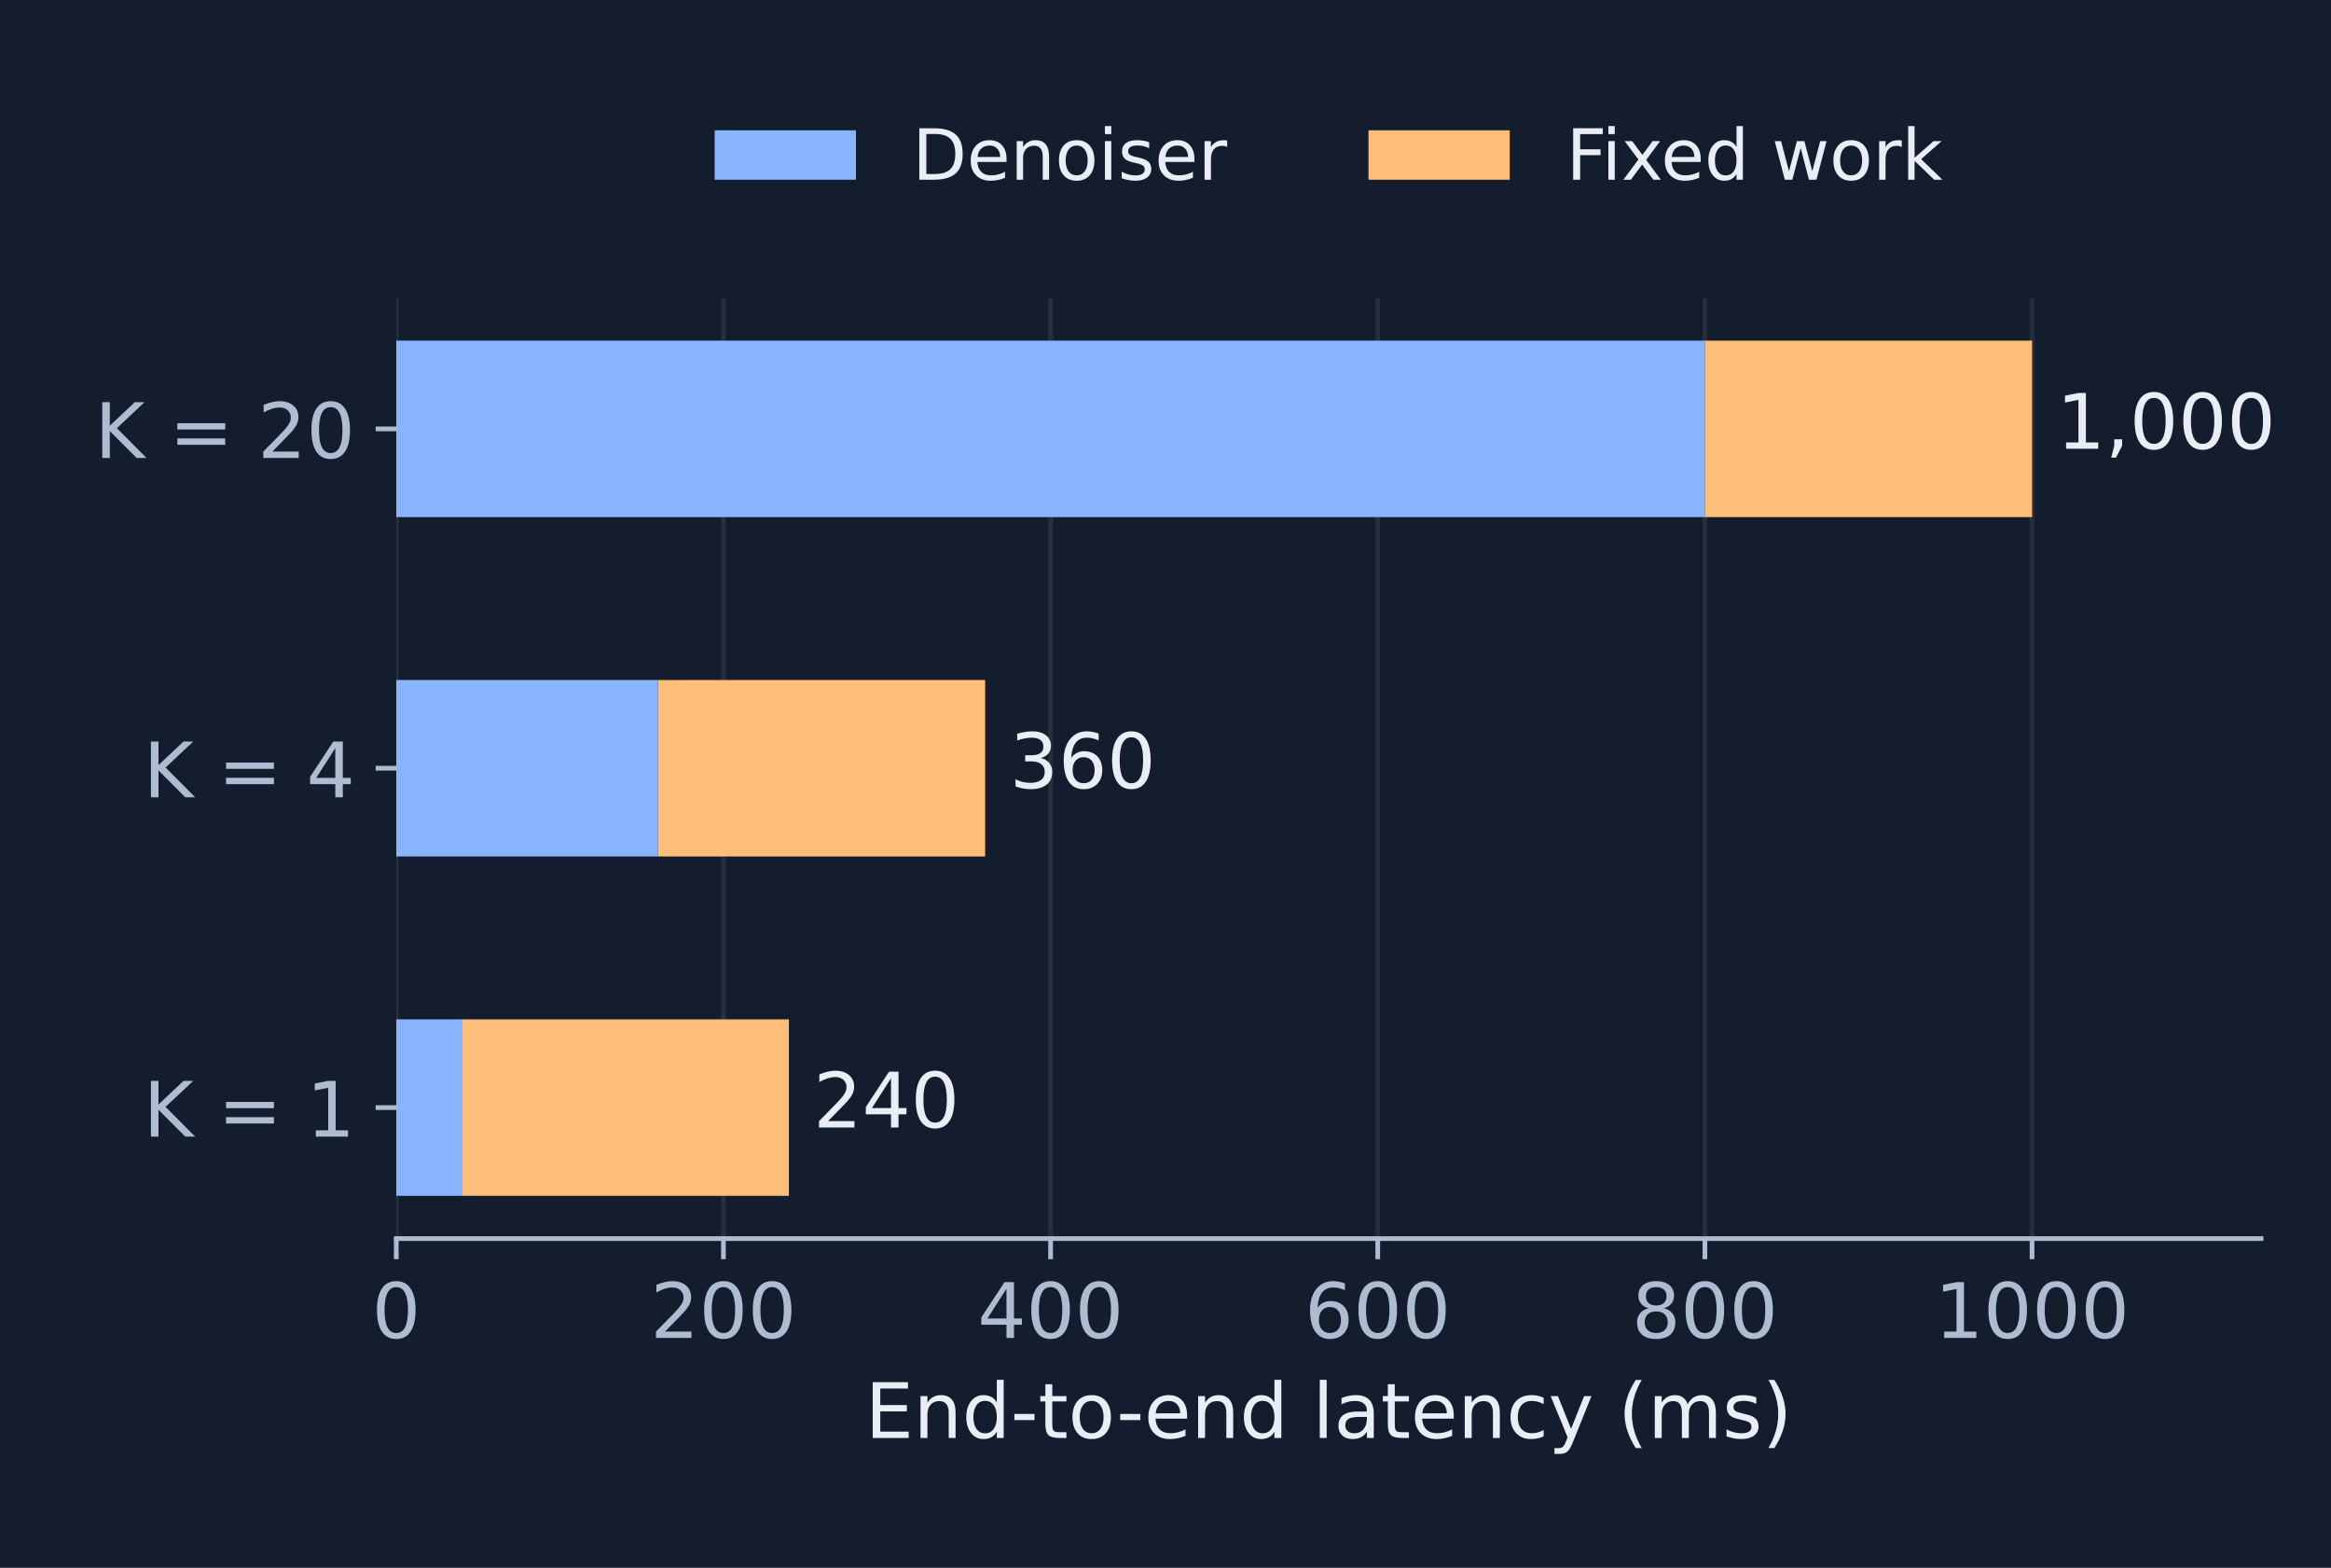
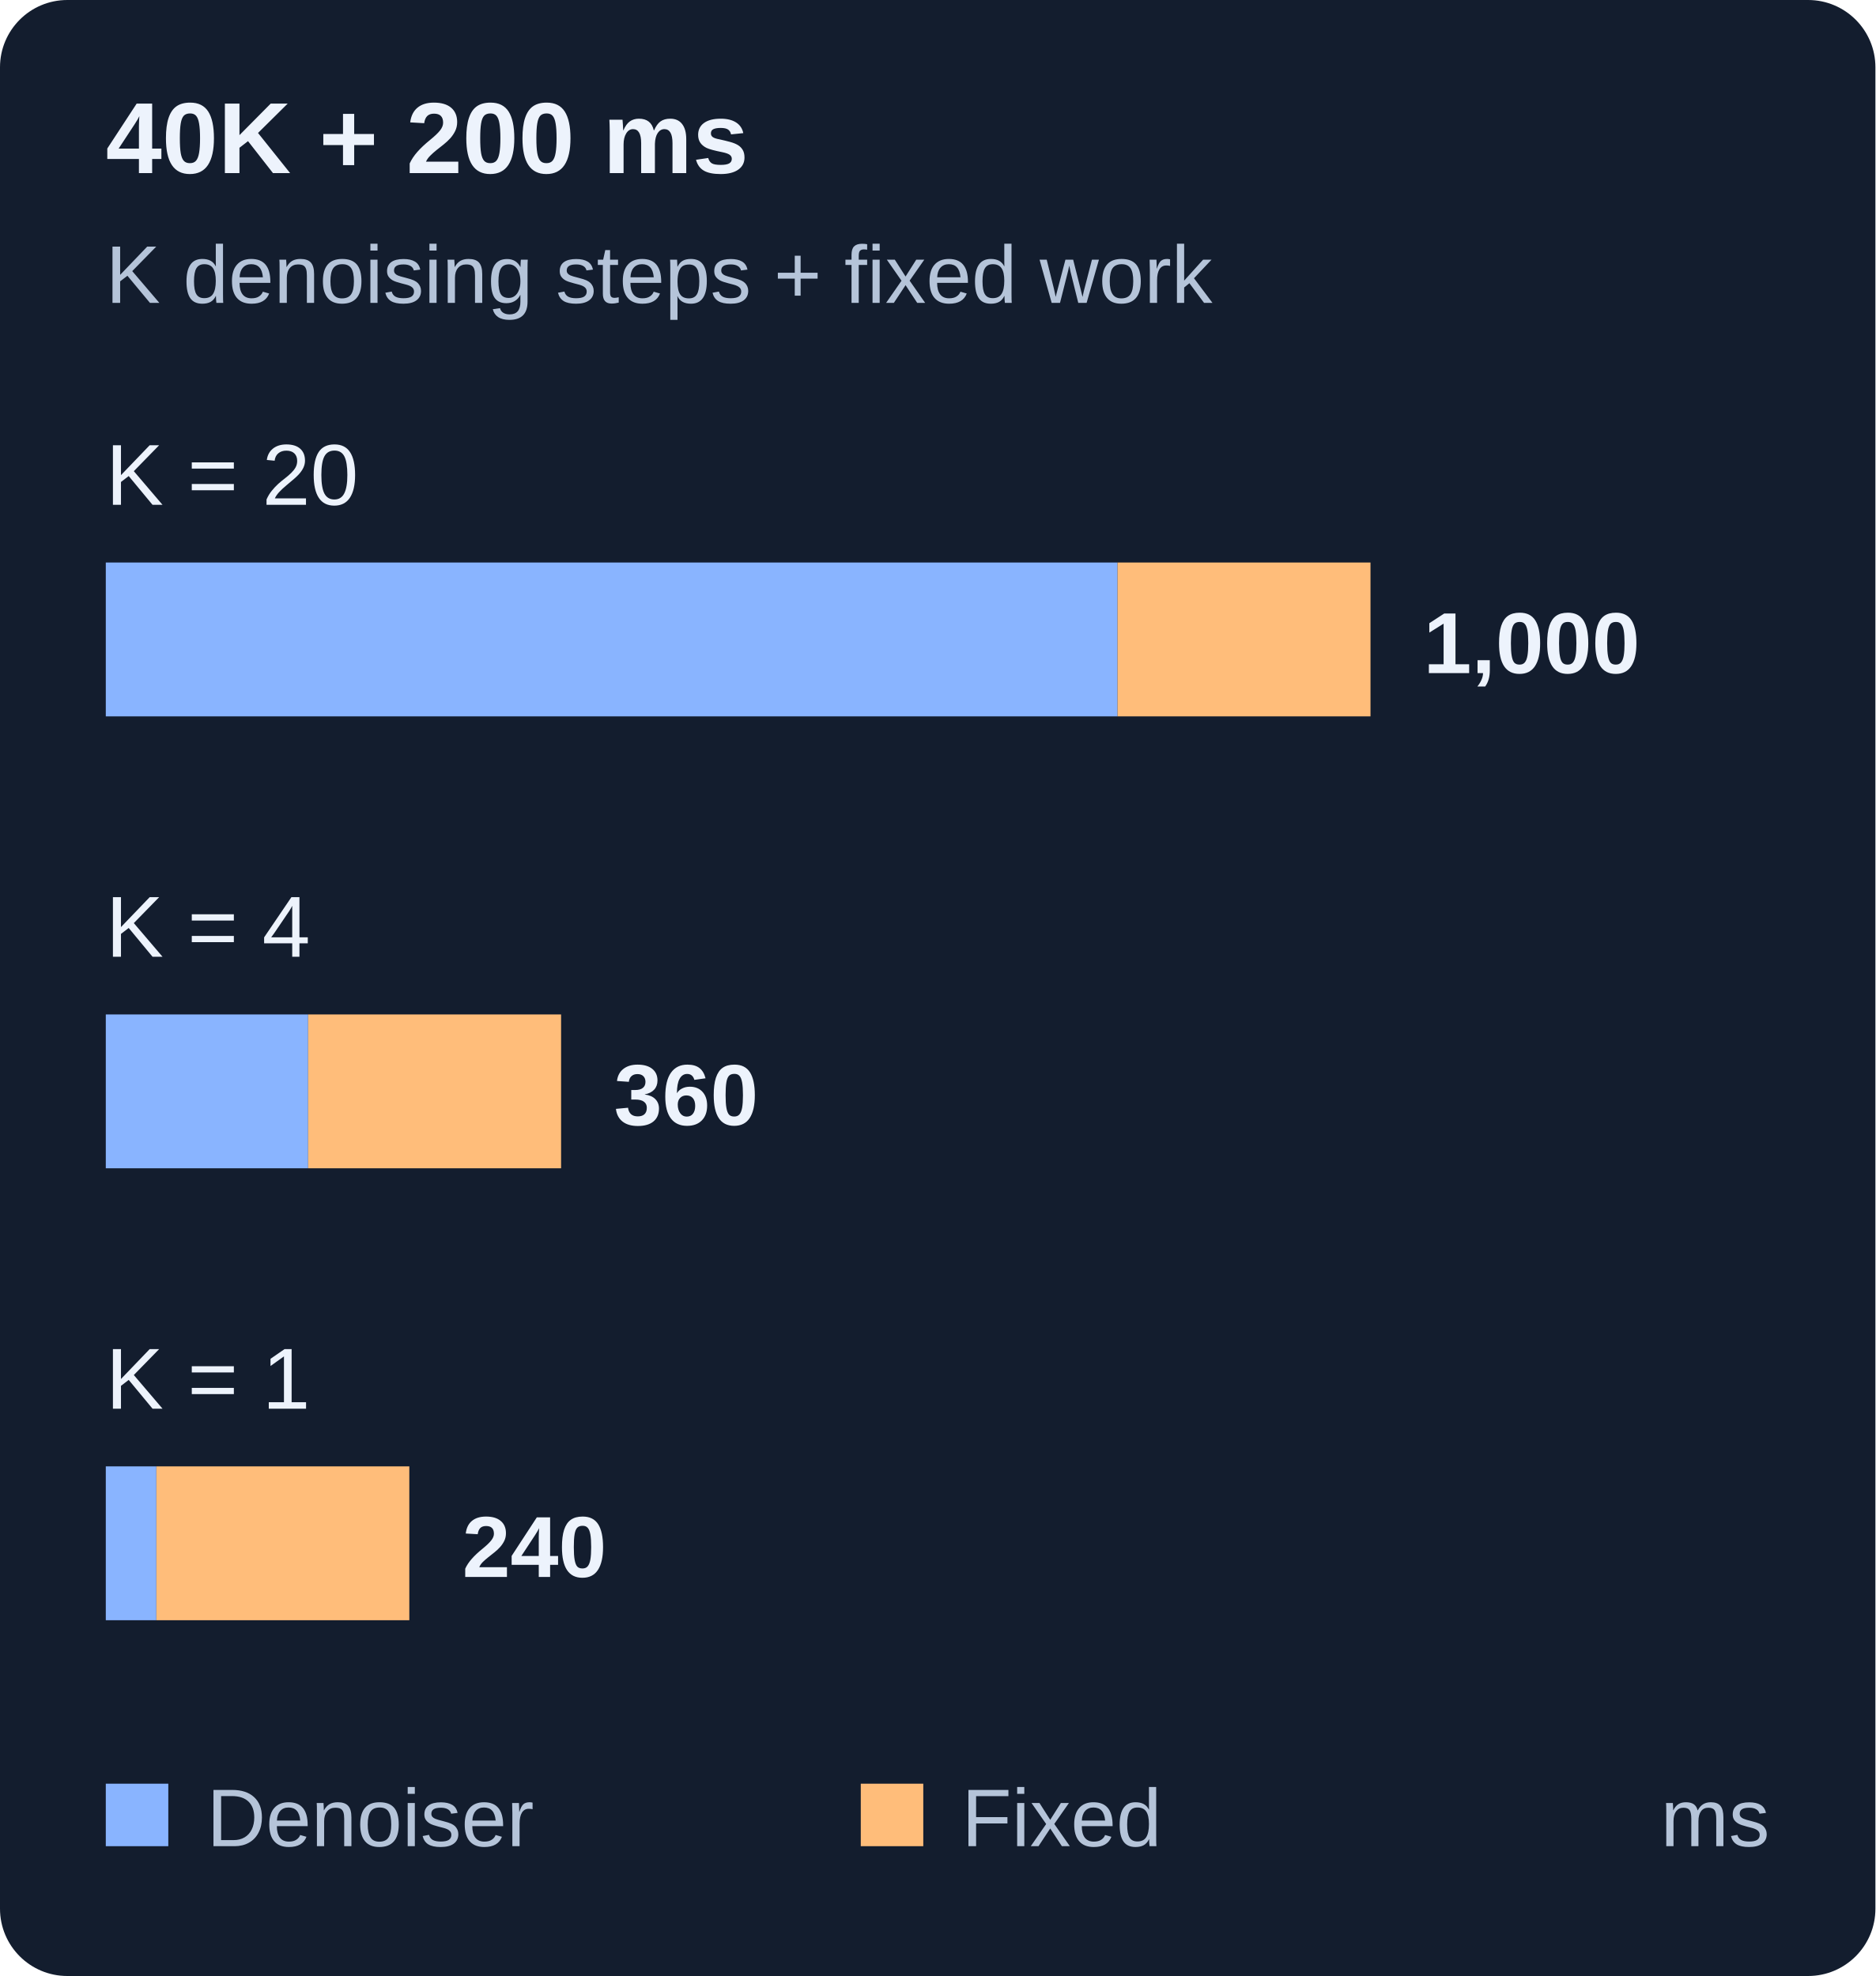
- <svg xmlns="http://www.w3.org/2000/svg" xmlns:xlink="http://www.w3.org/1999/xlink" width="396pt" height="266.4pt" viewBox="0 0 396 266.4" version="1.1">
+ <svg xmlns="http://www.w3.org/2000/svg" width="390" height="411" viewBox="0 0 390 411" role="img" aria-labelledby="title desc">
  <defs>
-     <style type="text/css">*{stroke-linejoin: round; stroke-linecap: butt}</style>
+     <marker id="arrow" viewBox="0 0 10 10" refX="8" refY="5" markerWidth="6" markerHeight="6" orient="auto-start-reverse">
+       <path d="M 0 0 L 10 5 L 0 10 Z" fill="context-stroke" />
+     </marker>
  </defs>
-   <g id="figure_1">
-     <g id="patch_1">
-       <path d="M 0 266.4 L 396 266.4 L 396 0 L 0 0 z " style="fill: #131d2e" />
-     </g>
-     <g id="axes_1">
-       <g id="patch_2">
-         <path d="M 67.32 210.456 L 384.12 210.456 L 384.12 50.616 L 67.32 50.616 z " style="fill: #131d2e" />
-       </g>
-       <g id="matplotlib.axis_1">
-         <g id="xtick_1">
-           <g id="line2d_1">
-             <path d="M 67.32 210.456 L 67.32 50.616 " clip-path="url(#p1663ab920e)" style="fill: none; stroke: #b0b0b0; stroke-opacity: 0.12; stroke-width: 0.8; stroke-linecap: square" />
-           </g>
-           <g id="line2d_2">
-             <defs>
-               <path id="me6cf69ac50" d="M 0 0 L 0 3.5 " style="stroke: #aebbd0; stroke-width: 0.8" />
-             </defs>
-             <g>
-               <use xlink:href="#me6cf69ac50" x="67.32" y="210.456" style="fill: #aebbd0; stroke: #aebbd0; stroke-width: 0.8" />
-             </g>
-           </g>
-           <g id="text_1">
-             <g style="fill: #aebbd0" transform="translate(63.18438 227.333) scale(0.13 -0.13)">
-               <defs>
-                 <path id="DejaVuSans-13" d="M 2034 4250 Q 1547 4250 1301 3770 Q 1056 3291 1056 2328 Q 1056 1369 1301 889 Q 1547 409 2034 409 Q 2525 409 2770 889 Q 3016 1369 3016 2328 Q 3016 3291 2770 3770 Q 2525 4250 2034 4250 z M 2034 4750 Q 2819 4750 3233 4129 Q 3647 3509 3647 2328 Q 3647 1150 3233 529 Q 2819 -91 2034 -91 Q 1250 -91 836 529 Q 422 1150 422 2328 Q 422 3509 836 4129 Q 1250 4750 2034 4750 z " transform="scale(0.015625)" />
-               </defs>
-               <use xlink:href="#DejaVuSans-13" />
-             </g>
-           </g>
-         </g>
-         <g id="xtick_2">
-           <g id="line2d_3">
-             <path d="M 122.899 210.456 L 122.899 50.616 " clip-path="url(#p1663ab920e)" style="fill: none; stroke: #b0b0b0; stroke-opacity: 0.12; stroke-width: 0.8; stroke-linecap: square" />
-           </g>
-           <g id="line2d_4">
-             <g>
-               <use xlink:href="#me6cf69ac50" x="122.899" y="210.456" style="fill: #aebbd0; stroke: #aebbd0; stroke-width: 0.8" />
-             </g>
-           </g>
-           <g id="text_2">
-             <g style="fill: #aebbd0" transform="translate(110.4921 227.333) scale(0.13 -0.13)">
-               <defs>
-                 <path id="DejaVuSans-15" d="M 1228 531 L 3431 531 L 3431 0 L 469 0 L 469 531 Q 828 903 1448 1529 Q 2069 2156 2228 2338 Q 2531 2678 2651 2914 Q 2772 3150 2772 3378 Q 2772 3750 2511 3984 Q 2250 4219 1831 4219 Q 1534 4219 1204 4116 Q 875 4013 500 3803 L 500 4441 Q 881 4594 1212 4672 Q 1544 4750 1819 4750 Q 2544 4750 2975 4387 Q 3406 4025 3406 3419 Q 3406 3131 3298 2873 Q 3191 2616 2906 2266 Q 2828 2175 2409 1742 Q 1991 1309 1228 531 z " transform="scale(0.015625)" />
-               </defs>
-               <use xlink:href="#DejaVuSans-15" />
-               <use xlink:href="#DejaVuSans-13" transform="translate(63.625 0)" />
-               <use xlink:href="#DejaVuSans-13" transform="translate(127.25 0)" />
-             </g>
-           </g>
-         </g>
-         <g id="xtick_3">
-           <g id="line2d_5">
-             <path d="M 178.478 210.456 L 178.478 50.616 " clip-path="url(#p1663ab920e)" style="fill: none; stroke: #b0b0b0; stroke-opacity: 0.12; stroke-width: 0.8; stroke-linecap: square" />
-           </g>
-           <g id="line2d_6">
-             <g>
-               <use xlink:href="#me6cf69ac50" x="178.478" y="210.456" style="fill: #aebbd0; stroke: #aebbd0; stroke-width: 0.8" />
-             </g>
-           </g>
-           <g id="text_3">
-             <g style="fill: #aebbd0" transform="translate(166.071 227.333) scale(0.13 -0.13)">
-               <defs>
-                 <path id="DejaVuSans-17" d="M 2419 4116 L 825 1625 L 2419 1625 L 2419 4116 z M 2253 4666 L 3047 4666 L 3047 1625 L 3713 1625 L 3713 1100 L 3047 1100 L 3047 0 L 2419 0 L 2419 1100 L 313 1100 L 313 1709 L 2253 4666 z " transform="scale(0.015625)" />
-               </defs>
-               <use xlink:href="#DejaVuSans-17" />
-               <use xlink:href="#DejaVuSans-13" transform="translate(63.625 0)" />
-               <use xlink:href="#DejaVuSans-13" transform="translate(127.25 0)" />
-             </g>
-           </g>
-         </g>
-         <g id="xtick_4">
-           <g id="line2d_7">
-             <path d="M 234.057 210.456 L 234.057 50.616 " clip-path="url(#p1663ab920e)" style="fill: none; stroke: #b0b0b0; stroke-opacity: 0.12; stroke-width: 0.8; stroke-linecap: square" />
-           </g>
-           <g id="line2d_8">
-             <g>
-               <use xlink:href="#me6cf69ac50" x="234.057" y="210.456" style="fill: #aebbd0; stroke: #aebbd0; stroke-width: 0.8" />
-             </g>
-           </g>
-           <g id="text_4">
-             <g style="fill: #aebbd0" transform="translate(221.65 227.333) scale(0.13 -0.13)">
-               <defs>
-                 <path id="DejaVuSans-19" d="M 2113 2584 Q 1688 2584 1439 2293 Q 1191 2003 1191 1497 Q 1191 994 1439 701 Q 1688 409 2113 409 Q 2538 409 2786 701 Q 3034 994 3034 1497 Q 3034 2003 2786 2293 Q 2538 2584 2113 2584 z M 3366 4563 L 3366 3988 Q 3128 4100 2886 4159 Q 2644 4219 2406 4219 Q 1781 4219 1451 3797 Q 1122 3375 1075 2522 Q 1259 2794 1537 2939 Q 1816 3084 2150 3084 Q 2853 3084 3261 2657 Q 3669 2231 3669 1497 Q 3669 778 3244 343 Q 2819 -91 2113 -91 Q 1303 -91 875 529 Q 447 1150 447 2328 Q 447 3434 972 4092 Q 1497 4750 2381 4750 Q 2619 4750 2861 4703 Q 3103 4656 3366 4563 z " transform="scale(0.015625)" />
-               </defs>
-               <use xlink:href="#DejaVuSans-19" />
-               <use xlink:href="#DejaVuSans-13" transform="translate(63.625 0)" />
-               <use xlink:href="#DejaVuSans-13" transform="translate(127.25 0)" />
-             </g>
-           </g>
-         </g>
-         <g id="xtick_5">
-           <g id="line2d_9">
-             <path d="M 289.636 210.456 L 289.636 50.616 " clip-path="url(#p1663ab920e)" style="fill: none; stroke: #b0b0b0; stroke-opacity: 0.12; stroke-width: 0.8; stroke-linecap: square" />
-           </g>
-           <g id="line2d_10">
-             <g>
-               <use xlink:href="#me6cf69ac50" x="289.636" y="210.456" style="fill: #aebbd0; stroke: #aebbd0; stroke-width: 0.8" />
-             </g>
-           </g>
-           <g id="text_5">
-             <g style="fill: #aebbd0" transform="translate(277.2289 227.333) scale(0.13 -0.13)">
-               <defs>
-                 <path id="DejaVuSans-1b" d="M 2034 2216 Q 1584 2216 1326 1975 Q 1069 1734 1069 1313 Q 1069 891 1326 650 Q 1584 409 2034 409 Q 2484 409 2743 651 Q 3003 894 3003 1313 Q 3003 1734 2745 1975 Q 2488 2216 2034 2216 z M 1403 2484 Q 997 2584 770 2862 Q 544 3141 544 3541 Q 544 4100 942 4425 Q 1341 4750 2034 4750 Q 2731 4750 3128 4425 Q 3525 4100 3525 3541 Q 3525 3141 3298 2862 Q 3072 2584 2669 2484 Q 3125 2378 3379 2068 Q 3634 1759 3634 1313 Q 3634 634 3220 271 Q 2806 -91 2034 -91 Q 1263 -91 848 271 Q 434 634 434 1313 Q 434 1759 690 2068 Q 947 2378 1403 2484 z M 1172 3481 Q 1172 3119 1398 2916 Q 1625 2713 2034 2713 Q 2441 2713 2670 2916 Q 2900 3119 2900 3481 Q 2900 3844 2670 4047 Q 2441 4250 2034 4250 Q 1625 4250 1398 4047 Q 1172 3844 1172 3481 z " transform="scale(0.015625)" />
-               </defs>
-               <use xlink:href="#DejaVuSans-1b" />
-               <use xlink:href="#DejaVuSans-13" transform="translate(63.625 0)" />
-               <use xlink:href="#DejaVuSans-13" transform="translate(127.25 0)" />
-             </g>
-           </g>
-         </g>
-         <g id="xtick_6">
-           <g id="line2d_11">
-             <path d="M 345.215 210.456 L 345.215 50.616 " clip-path="url(#p1663ab920e)" style="fill: none; stroke: #b0b0b0; stroke-opacity: 0.12; stroke-width: 0.8; stroke-linecap: square" />
-           </g>
-           <g id="line2d_12">
-             <g>
-               <use xlink:href="#me6cf69ac50" x="345.215" y="210.456" style="fill: #aebbd0; stroke: #aebbd0; stroke-width: 0.8" />
-             </g>
-           </g>
-           <g id="text_6">
-             <g style="fill: #aebbd0" transform="translate(328.6722 227.333) scale(0.13 -0.13)">
-               <defs>
-                 <path id="DejaVuSans-14" d="M 794 531 L 1825 531 L 1825 4091 L 703 3866 L 703 4441 L 1819 4666 L 2450 4666 L 2450 531 L 3481 531 L 3481 0 L 794 0 L 794 531 z " transform="scale(0.015625)" />
-               </defs>
-               <use xlink:href="#DejaVuSans-14" />
-               <use xlink:href="#DejaVuSans-13" transform="translate(63.625 0)" />
-               <use xlink:href="#DejaVuSans-13" transform="translate(127.25 0)" />
-               <use xlink:href="#DejaVuSans-13" transform="translate(190.875 0)" />
-             </g>
-           </g>
-         </g>
-         <g id="text_7">
-           <g style="fill: #e8edf6" transform="translate(146.9867 244.334) scale(0.13 -0.13)">
-             <defs>
-               <path id="DejaVuSans-28" d="M 628 4666 L 3578 4666 L 3578 4134 L 1259 4134 L 1259 2753 L 3481 2753 L 3481 2222 L 1259 2222 L 1259 531 L 3634 531 L 3634 0 L 628 0 L 628 4666 z " transform="scale(0.015625)" />
-               <path id="DejaVuSans-51" d="M 3513 2113 L 3513 0 L 2938 0 L 2938 2094 Q 2938 2591 2744 2837 Q 2550 3084 2163 3084 Q 1697 3084 1428 2787 Q 1159 2491 1159 1978 L 1159 0 L 581 0 L 581 3500 L 1159 3500 L 1159 2956 Q 1366 3272 1645 3428 Q 1925 3584 2291 3584 Q 2894 3584 3203 3211 Q 3513 2838 3513 2113 z " transform="scale(0.015625)" />
-               <path id="DejaVuSans-47" d="M 2906 2969 L 2906 4863 L 3481 4863 L 3481 0 L 2906 0 L 2906 525 Q 2725 213 2448 61 Q 2172 -91 1784 -91 Q 1150 -91 751 415 Q 353 922 353 1747 Q 353 2572 751 3078 Q 1150 3584 1784 3584 Q 2172 3584 2448 3432 Q 2725 3281 2906 2969 z M 947 1747 Q 947 1113 1208 752 Q 1469 391 1925 391 Q 2381 391 2643 752 Q 2906 1113 2906 1747 Q 2906 2381 2643 2742 Q 2381 3103 1925 3103 Q 1469 3103 1208 2742 Q 947 2381 947 1747 z " transform="scale(0.015625)" />
-               <path id="DejaVuSans-10" d="M 313 2009 L 1997 2009 L 1997 1497 L 313 1497 L 313 2009 z " transform="scale(0.015625)" />
-               <path id="DejaVuSans-57" d="M 1172 4494 L 1172 3500 L 2356 3500 L 2356 3053 L 1172 3053 L 1172 1153 Q 1172 725 1289 603 Q 1406 481 1766 481 L 2356 481 L 2356 0 L 1766 0 Q 1100 0 847 248 Q 594 497 594 1153 L 594 3053 L 172 3053 L 172 3500 L 594 3500 L 594 4494 L 1172 4494 z " transform="scale(0.015625)" />
-               <path id="DejaVuSans-52" d="M 1959 3097 Q 1497 3097 1228 2736 Q 959 2375 959 1747 Q 959 1119 1226 758 Q 1494 397 1959 397 Q 2419 397 2687 759 Q 2956 1122 2956 1747 Q 2956 2369 2687 2733 Q 2419 3097 1959 3097 z M 1959 3584 Q 2709 3584 3137 3096 Q 3566 2609 3566 1747 Q 3566 888 3137 398 Q 2709 -91 1959 -91 Q 1206 -91 779 398 Q 353 888 353 1747 Q 353 2609 779 3096 Q 1206 3584 1959 3584 z " transform="scale(0.015625)" />
-               <path id="DejaVuSans-48" d="M 3597 1894 L 3597 1613 L 953 1613 Q 991 1019 1311 708 Q 1631 397 2203 397 Q 2534 397 2845 478 Q 3156 559 3463 722 L 3463 178 Q 3153 47 2828 -22 Q 2503 -91 2169 -91 Q 1331 -91 842 396 Q 353 884 353 1716 Q 353 2575 817 3079 Q 1281 3584 2069 3584 Q 2775 3584 3186 3129 Q 3597 2675 3597 1894 z M 3022 2063 Q 3016 2534 2758 2815 Q 2500 3097 2075 3097 Q 1594 3097 1305 2825 Q 1016 2553 972 2059 L 3022 2063 z " transform="scale(0.015625)" />
-               <path id="DejaVuSans-3" transform="scale(0.015625)" />
-               <path id="DejaVuSans-4f" d="M 603 4863 L 1178 4863 L 1178 0 L 603 0 L 603 4863 z " transform="scale(0.015625)" />
-               <path id="DejaVuSans-44" d="M 2194 1759 Q 1497 1759 1228 1600 Q 959 1441 959 1056 Q 959 750 1161 570 Q 1363 391 1709 391 Q 2188 391 2477 730 Q 2766 1069 2766 1631 L 2766 1759 L 2194 1759 z M 3341 1997 L 3341 0 L 2766 0 L 2766 531 Q 2569 213 2275 61 Q 1981 -91 1556 -91 Q 1019 -91 701 211 Q 384 513 384 1019 Q 384 1609 779 1909 Q 1175 2209 1959 2209 L 2766 2209 L 2766 2266 Q 2766 2663 2505 2880 Q 2244 3097 1772 3097 Q 1472 3097 1187 3025 Q 903 2953 641 2809 L 641 3341 Q 956 3463 1253 3523 Q 1550 3584 1831 3584 Q 2591 3584 2966 3190 Q 3341 2797 3341 1997 z " transform="scale(0.015625)" />
-               <path id="DejaVuSans-46" d="M 3122 3366 L 3122 2828 Q 2878 2963 2633 3030 Q 2388 3097 2138 3097 Q 1578 3097 1268 2742 Q 959 2388 959 1747 Q 959 1106 1268 751 Q 1578 397 2138 397 Q 2388 397 2633 464 Q 2878 531 3122 666 L 3122 134 Q 2881 22 2623 -34 Q 2366 -91 2075 -91 Q 1284 -91 818 406 Q 353 903 353 1747 Q 353 2603 823 3093 Q 1294 3584 2113 3584 Q 2378 3584 2631 3529 Q 2884 3475 3122 3366 z " transform="scale(0.015625)" />
-               <path id="DejaVuSans-5c" d="M 2059 -325 Q 1816 -950 1584 -1140 Q 1353 -1331 966 -1331 L 506 -1331 L 506 -850 L 844 -850 Q 1081 -850 1212 -737 Q 1344 -625 1503 -206 L 1606 56 L 191 3500 L 800 3500 L 1894 763 L 2988 3500 L 3597 3500 L 2059 -325 z " transform="scale(0.015625)" />
-               <path id="DejaVuSans-b" d="M 1984 4856 Q 1566 4138 1362 3434 Q 1159 2731 1159 2009 Q 1159 1288 1364 580 Q 1569 -128 1984 -844 L 1484 -844 Q 1016 -109 783 600 Q 550 1309 550 2009 Q 550 2706 781 3412 Q 1013 4119 1484 4856 L 1984 4856 z " transform="scale(0.015625)" />
-               <path id="DejaVuSans-50" d="M 3328 2828 Q 3544 3216 3844 3400 Q 4144 3584 4550 3584 Q 5097 3584 5394 3201 Q 5691 2819 5691 2113 L 5691 0 L 5113 0 L 5113 2094 Q 5113 2597 4934 2840 Q 4756 3084 4391 3084 Q 3944 3084 3684 2787 Q 3425 2491 3425 1978 L 3425 0 L 2847 0 L 2847 2094 Q 2847 2600 2669 2842 Q 2491 3084 2119 3084 Q 1678 3084 1418 2786 Q 1159 2488 1159 1978 L 1159 0 L 581 0 L 581 3500 L 1159 3500 L 1159 2956 Q 1356 3278 1631 3431 Q 1906 3584 2284 3584 Q 2666 3584 2933 3390 Q 3200 3197 3328 2828 z " transform="scale(0.015625)" />
-               <path id="DejaVuSans-56" d="M 2834 3397 L 2834 2853 Q 2591 2978 2328 3040 Q 2066 3103 1784 3103 Q 1356 3103 1142 2972 Q 928 2841 928 2578 Q 928 2378 1081 2264 Q 1234 2150 1697 2047 L 1894 2003 Q 2506 1872 2764 1633 Q 3022 1394 3022 966 Q 3022 478 2636 193 Q 2250 -91 1575 -91 Q 1294 -91 989 -36 Q 684 19 347 128 L 347 722 Q 666 556 975 473 Q 1284 391 1588 391 Q 1994 391 2212 530 Q 2431 669 2431 922 Q 2431 1156 2273 1281 Q 2116 1406 1581 1522 L 1381 1569 Q 847 1681 609 1914 Q 372 2147 372 2553 Q 372 3047 722 3315 Q 1072 3584 1716 3584 Q 2034 3584 2315 3537 Q 2597 3491 2834 3397 z " transform="scale(0.015625)" />
-               <path id="DejaVuSans-c" d="M 513 4856 L 1013 4856 Q 1481 4119 1714 3412 Q 1947 2706 1947 2009 Q 1947 1309 1714 600 Q 1481 -109 1013 -844 L 513 -844 Q 928 -128 1133 580 Q 1338 1288 1338 2009 Q 1338 2731 1133 3434 Q 928 4138 513 4856 z " transform="scale(0.015625)" />
-             </defs>
-             <use xlink:href="#DejaVuSans-28" />
-             <use xlink:href="#DejaVuSans-51" transform="translate(63.1875 0)" />
-             <use xlink:href="#DejaVuSans-47" transform="translate(126.5625 0)" />
-             <use xlink:href="#DejaVuSans-10" transform="translate(190.0469 0)" />
-             <use xlink:href="#DejaVuSans-57" transform="translate(226.125 0)" />
-             <use xlink:href="#DejaVuSans-52" transform="translate(265.3281 0)" />
-             <use xlink:href="#DejaVuSans-10" transform="translate(328.375 0)" />
-             <use xlink:href="#DejaVuSans-48" transform="translate(364.4531 0)" />
-             <use xlink:href="#DejaVuSans-51" transform="translate(425.9844 0)" />
-             <use xlink:href="#DejaVuSans-47" transform="translate(489.3594 0)" />
-             <use xlink:href="#DejaVuSans-3" transform="translate(552.8438 0)" />
-             <use xlink:href="#DejaVuSans-4f" transform="translate(584.625 0)" />
-             <use xlink:href="#DejaVuSans-44" transform="translate(612.4062 0)" />
-             <use xlink:href="#DejaVuSans-57" transform="translate(673.6875 0)" />
-             <use xlink:href="#DejaVuSans-48" transform="translate(712.8906 0)" />
-             <use xlink:href="#DejaVuSans-51" transform="translate(774.4219 0)" />
-             <use xlink:href="#DejaVuSans-46" transform="translate(837.7969 0)" />
-             <use xlink:href="#DejaVuSans-5c" transform="translate(892.7812 0)" />
-             <use xlink:href="#DejaVuSans-3" transform="translate(951.9688 0)" />
-             <use xlink:href="#DejaVuSans-b" transform="translate(983.75 0)" />
-             <use xlink:href="#DejaVuSans-50" transform="translate(1022.766 0)" />
-             <use xlink:href="#DejaVuSans-56" transform="translate(1120.172 0)" />
-             <use xlink:href="#DejaVuSans-c" transform="translate(1172.266 0)" />
-           </g>
-         </g>
-       </g>
-       <g id="matplotlib.axis_2">
-         <g id="ytick_1">
-           <g id="line2d_13">
-             <defs>
-               <path id="m1ef8a3e1b8" d="M 0 0 L -3.5 0 " style="stroke: #aebbd0; stroke-width: 0.8" />
-             </defs>
-             <g>
-               <use xlink:href="#m1ef8a3e1b8" x="67.32" y="72.874" style="fill: #aebbd0; stroke: #aebbd0; stroke-width: 0.8" />
-             </g>
-           </g>
-           <g id="text_8">
-             <g style="fill: #aebbd0" transform="translate(16.09562 77.81214) scale(0.13 -0.13)">
-               <defs>
-                 <path id="DejaVuSans-2e" d="M 628 4666 L 1259 4666 L 1259 2694 L 3353 4666 L 4166 4666 L 1850 2491 L 4331 0 L 3500 0 L 1259 2247 L 1259 0 L 628 0 L 628 4666 z " transform="scale(0.015625)" />
-                 <path id="DejaVuSans-20" d="M 678 2906 L 4684 2906 L 4684 2381 L 678 2381 L 678 2906 z M 678 1631 L 4684 1631 L 4684 1100 L 678 1100 L 678 1631 z " transform="scale(0.015625)" />
-               </defs>
-               <use xlink:href="#DejaVuSans-2e" />
-               <use xlink:href="#DejaVuSans-3" transform="translate(65.57812 0)" />
-               <use xlink:href="#DejaVuSans-20" transform="translate(97.35938 0)" />
-               <use xlink:href="#DejaVuSans-3" transform="translate(181.1562 0)" />
-               <use xlink:href="#DejaVuSans-15" transform="translate(212.9375 0)" />
-               <use xlink:href="#DejaVuSans-13" transform="translate(276.5625 0)" />
-             </g>
-           </g>
-         </g>
-         <g id="ytick_2">
-           <g id="line2d_14">
-             <g>
-               <use xlink:href="#m1ef8a3e1b8" x="67.32" y="130.536" style="fill: #aebbd0; stroke: #aebbd0; stroke-width: 0.8" />
-             </g>
-           </g>
-           <g id="text_9">
-             <g style="fill: #aebbd0" transform="translate(24.36688 135.4745) scale(0.13 -0.13)">
-               <use xlink:href="#DejaVuSans-2e" />
-               <use xlink:href="#DejaVuSans-3" transform="translate(65.57812 0)" />
-               <use xlink:href="#DejaVuSans-20" transform="translate(97.35938 0)" />
-               <use xlink:href="#DejaVuSans-3" transform="translate(181.1562 0)" />
-               <use xlink:href="#DejaVuSans-17" transform="translate(212.9375 0)" />
-             </g>
-           </g>
-         </g>
-         <g id="ytick_3">
-           <g id="line2d_15">
-             <g>
-               <use xlink:href="#m1ef8a3e1b8" x="67.32" y="188.198" style="fill: #aebbd0; stroke: #aebbd0; stroke-width: 0.8" />
-             </g>
-           </g>
-           <g id="text_10">
-             <g style="fill: #aebbd0" transform="translate(24.36688 193.1368) scale(0.13 -0.13)">
-               <use xlink:href="#DejaVuSans-2e" />
-               <use xlink:href="#DejaVuSans-3" transform="translate(65.57812 0)" />
-               <use xlink:href="#DejaVuSans-20" transform="translate(97.35938 0)" />
-               <use xlink:href="#DejaVuSans-3" transform="translate(181.1562 0)" />
-               <use xlink:href="#DejaVuSans-14" transform="translate(212.9375 0)" />
-             </g>
-           </g>
-         </g>
-       </g>
-       <g id="patch_3">
-         <path d="M 67.32 57.881 L 289.636 57.881 L 289.636 87.866 L 67.32 87.866 z " clip-path="url(#p1663ab920e)" style="fill: #89b4ff" />
-       </g>
-       <g id="patch_4">
-         <path d="M 289.636 57.881 L 345.215 57.881 L 345.215 87.866 L 289.636 87.866 z " clip-path="url(#p1663ab920e)" style="fill: #ffbd7a" />
-       </g>
-       <g id="patch_5">
-         <path d="M 67.32 115.544 L 111.783 115.544 L 111.783 145.528 L 67.32 145.528 z " clip-path="url(#p1663ab920e)" style="fill: #89b4ff" />
-       </g>
-       <g id="patch_6">
-         <path d="M 111.783 115.544 L 167.362 115.544 L 167.362 145.528 L 111.783 145.528 z " clip-path="url(#p1663ab920e)" style="fill: #ffbd7a" />
-       </g>
-       <g id="patch_7">
-         <path d="M 67.32 173.206 L 78.436 173.206 L 78.436 203.191 L 67.32 203.191 z " clip-path="url(#p1663ab920e)" style="fill: #89b4ff" />
-       </g>
-       <g id="patch_8">
-         <path d="M 78.436 173.206 L 134.015 173.206 L 134.015 203.191 L 78.436 203.191 z " clip-path="url(#p1663ab920e)" style="fill: #ffbd7a" />
-       </g>
-       <g id="patch_9">
-         <path d="M 67.32 210.456 L 384.12 210.456 " style="fill: none; stroke: #aebbd0; stroke-width: 0.8; stroke-linejoin: miter; stroke-linecap: square" />
-       </g>
-       <g id="text_11">
-         <g style="fill: #e8edf6" transform="translate(349.3832 76.25061) scale(0.13 -0.13)">
-           <defs>
-             <path id="DejaVuSans-f" d="M 750 794 L 1409 794 L 1409 256 L 897 -744 L 494 -744 L 750 256 L 750 794 z " transform="scale(0.015625)" />
-           </defs>
-           <use xlink:href="#DejaVuSans-14" />
-           <use xlink:href="#DejaVuSans-f" transform="translate(63.625 0)" />
-           <use xlink:href="#DejaVuSans-13" transform="translate(95.40625 0)" />
-           <use xlink:href="#DejaVuSans-13" transform="translate(159.0312 0)" />
-           <use xlink:href="#DejaVuSans-13" transform="translate(222.6562 0)" />
-         </g>
-       </g>
-       <g id="text_12">
-         <g style="fill: #e8edf6" transform="translate(171.5305 133.913) scale(0.13 -0.13)">
-           <defs>
-             <path id="DejaVuSans-16" d="M 2597 2516 Q 3050 2419 3304 2112 Q 3559 1806 3559 1356 Q 3559 666 3084 287 Q 2609 -91 1734 -91 Q 1441 -91 1130 -33 Q 819 25 488 141 L 488 750 Q 750 597 1062 519 Q 1375 441 1716 441 Q 2309 441 2620 675 Q 2931 909 2931 1356 Q 2931 1769 2642 2001 Q 2353 2234 1838 2234 L 1294 2234 L 1294 2753 L 1863 2753 Q 2328 2753 2575 2939 Q 2822 3125 2822 3475 Q 2822 3834 2567 4026 Q 2313 4219 1838 4219 Q 1578 4219 1281 4162 Q 984 4106 628 3988 L 628 4550 Q 988 4650 1302 4700 Q 1616 4750 1894 4750 Q 2613 4750 3031 4423 Q 3450 4097 3450 3541 Q 3450 3153 3228 2886 Q 3006 2619 2597 2516 z " transform="scale(0.015625)" />
-           </defs>
-           <use xlink:href="#DejaVuSans-16" />
-           <use xlink:href="#DejaVuSans-19" transform="translate(63.625 0)" />
-           <use xlink:href="#DejaVuSans-13" transform="translate(127.25 0)" />
-         </g>
-       </g>
-       <g id="text_13">
-         <g style="fill: #e8edf6" transform="translate(138.1832 191.5753) scale(0.13 -0.13)">
-           <use xlink:href="#DejaVuSans-15" />
-           <use xlink:href="#DejaVuSans-17" transform="translate(63.625 0)" />
-           <use xlink:href="#DejaVuSans-13" transform="translate(127.25 0)" />
-         </g>
-       </g>
-       <g id="legend_1">
-         <g id="patch_10">
-           <path d="M 121.409 30.54 L 145.409 30.54 L 145.409 22.14 L 121.409 22.14 z " style="fill: #89b4ff" />
-         </g>
-         <g id="text_14">
-           <g style="fill: #e8edf6" transform="translate(155.0091 30.53959) scale(0.12 -0.12)">
-             <defs>
-               <path id="DejaVuSans-27" d="M 1259 4147 L 1259 519 L 2022 519 Q 2988 519 3436 956 Q 3884 1394 3884 2338 Q 3884 3275 3436 3711 Q 2988 4147 2022 4147 L 1259 4147 z M 628 4666 L 1925 4666 Q 3281 4666 3915 4102 Q 4550 3538 4550 2338 Q 4550 1131 3912 565 Q 3275 0 1925 0 L 628 0 L 628 4666 z " transform="scale(0.015625)" />
-               <path id="DejaVuSans-4c" d="M 603 3500 L 1178 3500 L 1178 0 L 603 0 L 603 3500 z M 603 4863 L 1178 4863 L 1178 4134 L 603 4134 L 603 4863 z " transform="scale(0.015625)" />
-               <path id="DejaVuSans-55" d="M 2631 2963 Q 2534 3019 2420 3045 Q 2306 3072 2169 3072 Q 1681 3072 1420 2755 Q 1159 2438 1159 1844 L 1159 0 L 581 0 L 581 3500 L 1159 3500 L 1159 2956 Q 1341 3275 1631 3429 Q 1922 3584 2338 3584 Q 2397 3584 2469 3576 Q 2541 3569 2628 3553 L 2631 2963 z " transform="scale(0.015625)" />
-             </defs>
-             <use xlink:href="#DejaVuSans-27" />
-             <use xlink:href="#DejaVuSans-48" transform="translate(77 0)" />
-             <use xlink:href="#DejaVuSans-51" transform="translate(138.5312 0)" />
-             <use xlink:href="#DejaVuSans-52" transform="translate(201.9062 0)" />
-             <use xlink:href="#DejaVuSans-4c" transform="translate(263.0938 0)" />
-             <use xlink:href="#DejaVuSans-56" transform="translate(290.875 0)" />
-             <use xlink:href="#DejaVuSans-48" transform="translate(342.9688 0)" />
-             <use xlink:href="#DejaVuSans-55" transform="translate(404.5 0)" />
-           </g>
-         </g>
-         <g id="patch_11">
-           <path d="M 232.482 30.54 L 256.482 30.54 L 256.482 22.14 L 232.482 22.14 z " style="fill: #ffbd7a" />
-         </g>
-         <g id="text_15">
-           <g style="fill: #e8edf6" transform="translate(266.0822 30.53959) scale(0.12 -0.12)">
-             <defs>
-               <path id="DejaVuSans-29" d="M 628 4666 L 3309 4666 L 3309 4134 L 1259 4134 L 1259 2759 L 3109 2759 L 3109 2228 L 1259 2228 L 1259 0 L 628 0 L 628 4666 z " transform="scale(0.015625)" />
-               <path id="DejaVuSans-5b" d="M 3513 3500 L 2247 1797 L 3578 0 L 2900 0 L 1881 1375 L 863 0 L 184 0 L 1544 1831 L 300 3500 L 978 3500 L 1906 2253 L 2834 3500 L 3513 3500 z " transform="scale(0.015625)" />
-               <path id="DejaVuSans-5a" d="M 269 3500 L 844 3500 L 1563 769 L 2278 3500 L 2956 3500 L 3675 769 L 4391 3500 L 4966 3500 L 4050 0 L 3372 0 L 2619 2869 L 1863 0 L 1184 0 L 269 3500 z " transform="scale(0.015625)" />
-               <path id="DejaVuSans-4e" d="M 581 4863 L 1159 4863 L 1159 1991 L 2875 3500 L 3609 3500 L 1753 1863 L 3688 0 L 2938 0 L 1159 1709 L 1159 0 L 581 0 L 581 4863 z " transform="scale(0.015625)" />
-             </defs>
-             <use xlink:href="#DejaVuSans-29" />
-             <use xlink:href="#DejaVuSans-4c" transform="translate(50.23438 0)" />
-             <use xlink:href="#DejaVuSans-5b" transform="translate(78.01562 0)" />
-             <use xlink:href="#DejaVuSans-48" transform="translate(134.125 0)" />
-             <use xlink:href="#DejaVuSans-47" transform="translate(195.6562 0)" />
-             <use xlink:href="#DejaVuSans-3" transform="translate(259.1406 0)" />
-             <use xlink:href="#DejaVuSans-5a" transform="translate(290.9219 0)" />
-             <use xlink:href="#DejaVuSans-52" transform="translate(372.7031 0)" />
-             <use xlink:href="#DejaVuSans-55" transform="translate(433.8906 0)" />
-             <use xlink:href="#DejaVuSans-4e" transform="translate(475 0)" />
-           </g>
-         </g>
-       </g>
-     </g>
+   <g font-family="Arial, Helvetica, sans-serif">
+     <rect x="0" y="0" width="390" height="411" rx="14" fill="#131d2e" stroke="none" stroke-width="1.5" />
+     <text x="22" y="36" fill="#edf3fc" font-size="21" text-anchor="start" font-weight="600">40K + 200 ms</text>
+     <text x="22" y="63" fill="#b5c4d9" font-size="17" text-anchor="start" font-weight="400">K denoising steps + fixed work</text>
+     <text x="22" y="105" fill="#edf3fc" font-size="18" text-anchor="start" font-weight="400">K = 20</text>
+     <rect x="22" y="117" width="210.4" height="32" rx="0" fill="#89b4ff" stroke="none" stroke-width="1.5" />
+     <rect x="232.4" y="117" width="52.6" height="32" rx="0" fill="#ffbd7a" stroke="none" stroke-width="1.5" />
+     <text x="296" y="140" fill="#edf3fc" font-size="18" text-anchor="start" font-weight="600">1,000</text>
+     <text x="22" y="199" fill="#edf3fc" font-size="18" text-anchor="start" font-weight="400">K = 4</text>
+     <rect x="22" y="211" width="42.08" height="32" rx="0" fill="#89b4ff" stroke="none" stroke-width="1.5" />
+     <rect x="64.08" y="211" width="52.6" height="32" rx="0" fill="#ffbd7a" stroke="none" stroke-width="1.5" />
+     <text x="127.68" y="234" fill="#edf3fc" font-size="18" text-anchor="start" font-weight="600">360</text>
+     <text x="22" y="293" fill="#edf3fc" font-size="18" text-anchor="start" font-weight="400">K = 1</text>
+     <rect x="22" y="305" width="10.52" height="32" rx="0" fill="#89b4ff" stroke="none" stroke-width="1.5" />
+     <rect x="32.52" y="305" width="52.6" height="32" rx="0" fill="#ffbd7a" stroke="none" stroke-width="1.5" />
+     <text x="96.12" y="328" fill="#edf3fc" font-size="18" text-anchor="start" font-weight="600">240</text>
+     <rect x="22" y="371" width="13" height="13" rx="0" fill="#89b4ff" stroke="none" stroke-width="1.5" />
+     <text x="43" y="384" fill="#b5c4d9" font-size="17" text-anchor="start" font-weight="400">Denoiser</text>
+     <rect x="179" y="371" width="13" height="13" rx="0" fill="#ffbd7a" stroke="none" stroke-width="1.5" />
+     <text x="200" y="384" fill="#b5c4d9" font-size="17" text-anchor="start" font-weight="400">Fixed</text>
+     <text x="368" y="384" fill="#b5c4d9" font-size="17" text-anchor="end" font-weight="400">ms</text>
  </g>
-   <defs>
-     <clipPath id="p1663ab920e">
-       <rect x="67.32" y="50.616" width="316.8" height="159.84" />
-     </clipPath>
-   </defs>
</svg>
